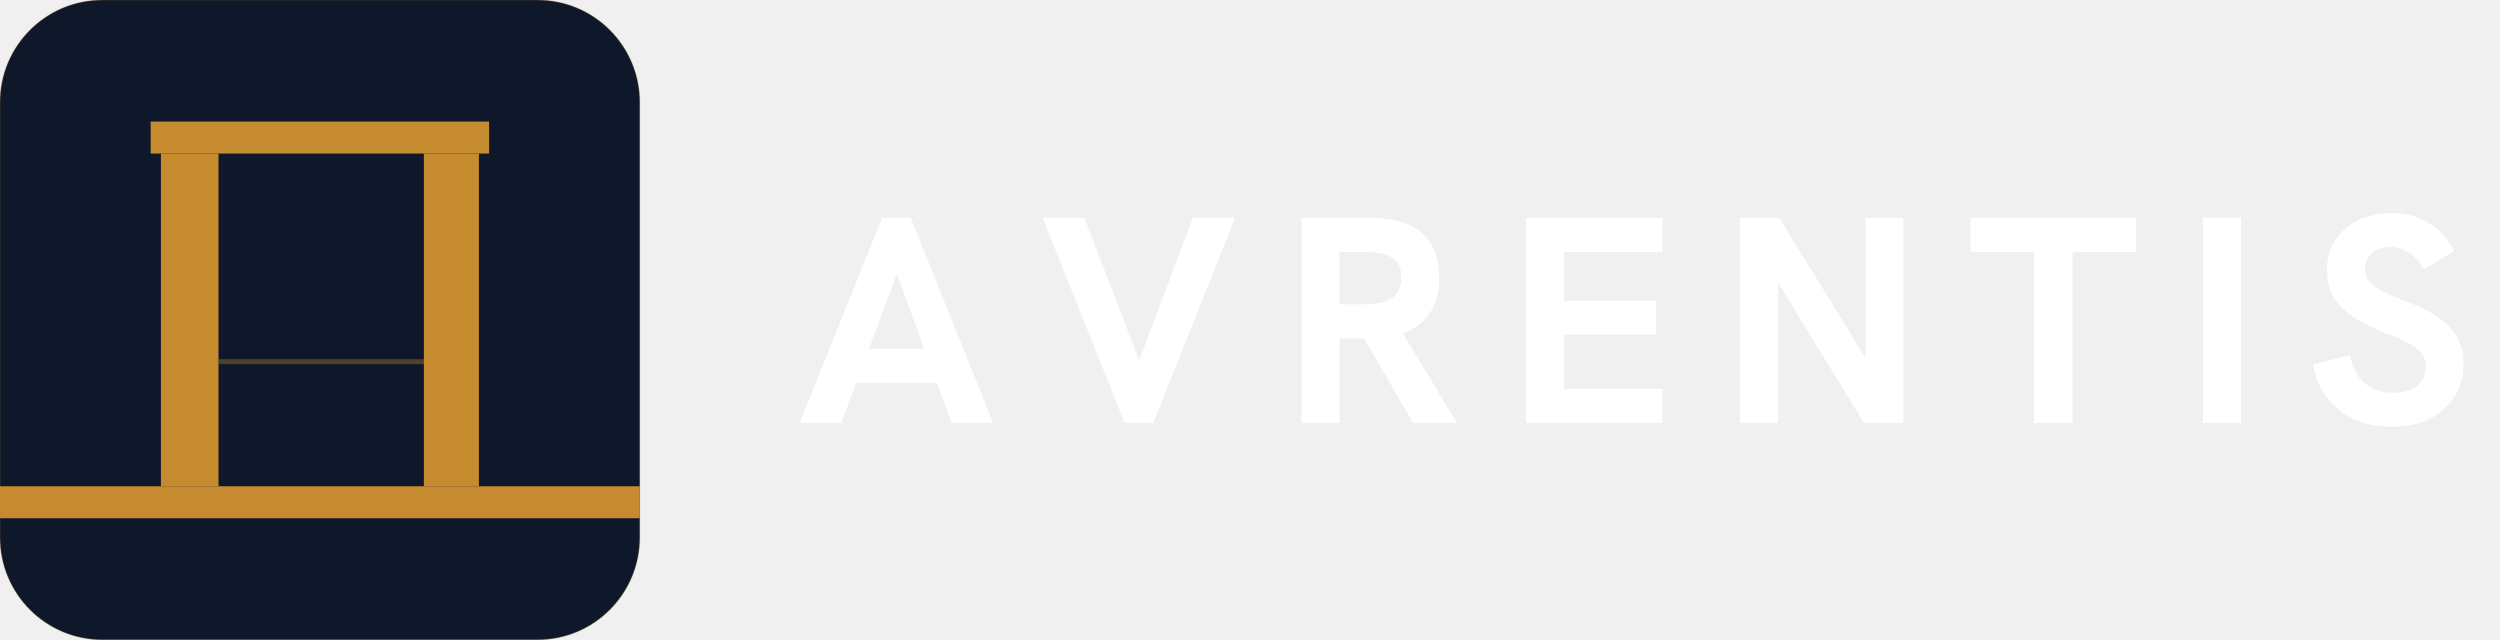
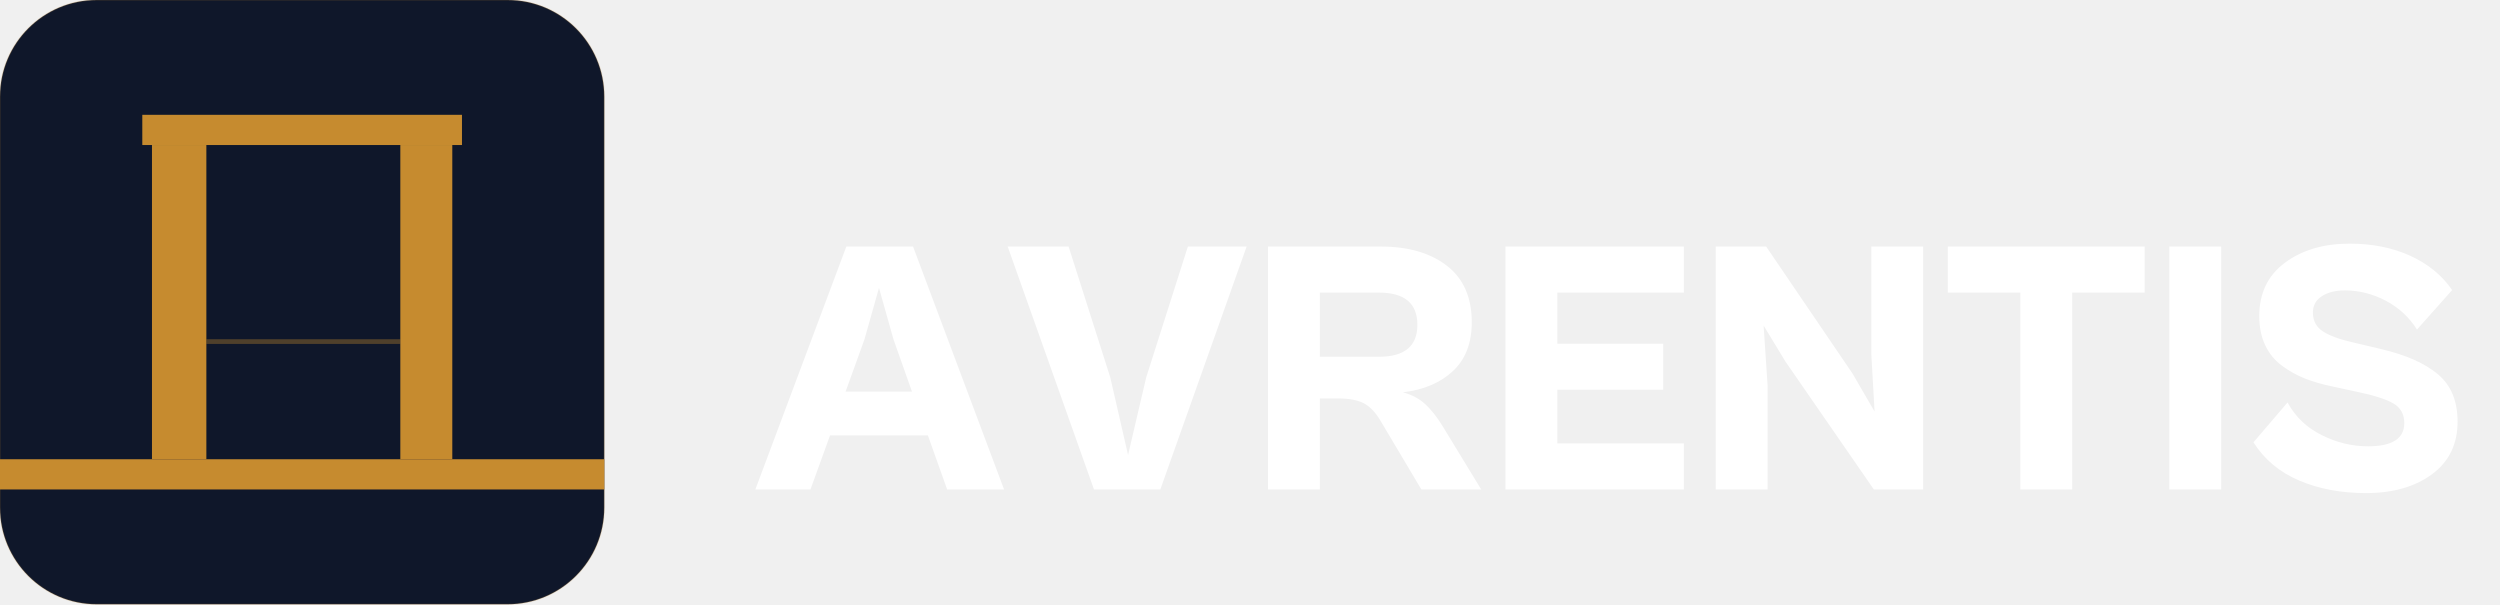
- <svg xmlns="http://www.w3.org/2000/svg" width="1000.3" height="256" viewBox="0 0 1000.3 256">
+ <svg xmlns="http://www.w3.org/2000/svg" width="1059.123" height="256" viewBox="0 0 1059.123 256">
  <g>
    <rect width="256" height="256" rx="40.96" fill="#0f172a" stroke="rgba(198,139,47,0.2)" stroke-width="0.5" />
-     <rect x="60.288" y="48.64" width="135.424" height="12.8" fill="#C68B2F" />
-     <rect x="64.384" y="61.44" width="23.04" height="133.12" fill="#C68B2F" />
-     <rect x="169.6" y="61.44" width="22.016" height="133.12" fill="#C68B2F" />
-     <rect x="87.424" y="143.708" width="82.176" height="2" fill="#C68B2F" opacity="0.35" />
-     <rect x="0" y="194.56" width="256" height="12.8" fill="#C68B2F" />
+     <rect x="60.288" y="48.64" width="135.424" height="12.8" fill="#c68b2f" />
+     <rect x="64.384" y="61.44" width="23.04" height="133.12" fill="#c68b2f" />
+     <rect x="169.6" y="61.44" width="22.016" height="133.12" fill="#c68b2f" />
+     <rect x="87.424" y="143.708" width="82.176" height="2" fill="#c68b2f" opacity="0.35" />
+     <rect x="0" y="194.56" width="256" height="12.8" fill="#c68b2f" />
  </g>
-   <path transform="translate(319.058 0)" d="M17.55 169.22L0.94 169.22L33.91 87.14L45.34 87.14L78.31 169.22L61.71 169.22L39.80 109.63L17.55 169.22M57 153.20L22.61 153.20L27.32 139.54L52.05 139.54L57 153.20M142.37 169.22L130.95 169.22L98.09 87.14L114.82 87.14L139.19 150.49L134.36 150.49L158.27 87.14L175.11 87.14L142.37 169.22M216.91 169.22L201.72 169.22L201.72 87.14L228.81 87.14Q238.82 87.14 244.94 90.02Q251.06 92.91 253.95 98.27Q256.83 103.62 256.83 110.92Q256.83 122.23 250.42 128.41Q244 134.59 232.10 135.30Q229.40 135.42 226.57 135.42Q223.74 135.42 221.74 135.42L216.91 135.42L216.91 169.22M263.90 169.22L246.35 169.22L225.75 133.65L241.29 131.77L263.90 169.22M216.91 100.80L216.91 121.76L227.28 121.76Q231.16 121.76 234.40 120.88Q237.64 119.99 239.64 117.70Q241.64 115.40 241.64 111.16Q241.64 106.80 239.64 104.57Q237.64 102.33 234.40 101.56Q231.16 100.80 227.28 100.80L216.91 100.80M346.10 169.22L291.46 169.22L291.46 87.14L346.10 87.14L346.10 100.80L306.65 100.80L306.65 120.35L343.51 120.35L343.51 133.89L306.65 133.89L306.65 155.56L346.10 155.56L346.10 169.22M392.38 169.22L377.19 169.22L377.19 87.14L392.85 87.14L431.12 149.31L427.35 149.31L427.35 87.14L442.54 87.14L442.54 169.22L426.76 169.22L388.61 106.92L392.38 106.92L392.38 169.22M510.25 169.22L494.83 169.22L494.83 100.80L469.39 100.80L469.39 87.14L535.57 87.14L535.57 100.80L510.25 100.80L510.25 169.22M577.61 169.22L562.42 169.22L562.42 87.14L577.61 87.14L577.61 169.22M638.14 170.75Q625.07 170.75 616.65 163.92Q608.23 157.09 606.46 145.78L621.30 142.13Q622.60 149.67 627.25 153.44Q631.90 157.20 638.73 157.20Q642.38 157.20 645.27 155.97Q648.15 154.73 649.86 152.32Q651.57 149.90 651.57 146.61Q651.57 143.54 649.80 141.31Q648.03 139.07 644.44 137.19Q640.85 135.30 635.43 133.30Q627.66 130.24 622.42 126.76Q617.18 123.29 614.59 118.70Q612 114.10 612 107.86Q612 101.27 615.24 96.20Q618.48 91.14 624.30 88.20Q630.13 85.25 637.91 85.25Q646.15 85.25 652.57 89.08Q658.98 92.91 662.87 100.44L650.74 107.86Q648.27 103.39 644.91 101.09Q641.56 98.80 637.43 98.80Q634.49 98.80 632.19 99.91Q629.90 101.03 628.54 102.98Q627.19 104.92 627.19 107.51Q627.19 110.22 628.78 112.34Q630.37 114.46 633.96 116.40Q637.55 118.34 643.32 120.46Q650.98 123.29 656.10 126.70Q661.22 130.12 663.93 134.65Q666.64 139.19 666.64 145.66Q666.64 152.97 663.05 158.68Q659.46 164.39 653.10 167.57Q646.74 170.75 638.14 170.75" fill="#ffffff" />
+   <path transform="translate(319.232 0)" d="M32.41 184.47L24.12 207.36L0.77 207.36L39.32 104.45L67.58 104.45L106.14 207.36L82.02 207.36L73.88 184.47L32.41 184.47M53.15 121.96L47 143.77L39.01 165.89L67.12 165.89L59.29 143.77L53.15 121.96M208.90 104.45L172.34 207.36L144.23 207.36L107.67 104.45L133.48 104.45L151.14 159.90L158.67 192.77L166.35 159.90L184.01 104.45L208.90 104.45M239.92 168.81L239.92 207.36L217.96 207.36L217.96 104.45L265.73 104.45Q283.24 104.45 293.76 112.59Q304.28 120.73 304.28 136.55Q304.28 149.76 296.29 157.21Q288.31 164.66 275.10 166.20Q280.78 167.73 284.54 171.19Q288.31 174.64 291.99 180.63L308.28 207.36L282.93 207.36L265.57 178.18Q262.50 172.95 258.59 170.88Q254.67 168.81 247.91 168.81L239.92 168.81M264.96 123.96L239.92 123.96L239.92 151.14L264.96 151.14Q281.24 151.14 281.24 137.63Q281.24 123.96 264.96 123.96M394.14 187.85L394.14 207.36L318.57 207.36L318.57 104.45L394.14 104.45L394.14 123.96L340.53 123.96L340.53 145.61L385.38 145.61L385.38 165.12L340.53 165.12L340.53 187.85L394.14 187.85M429.62 163.43L429.62 207.36L407.65 207.36L407.65 104.45L429 104.45L465.56 158.21L474.93 174.34L473.55 150.07L473.55 104.45L495.51 104.45L495.51 207.36L474.62 207.36L437.15 153.14L427.93 137.93L429.62 163.43M558.64 123.96L558.64 207.36L536.68 207.36L536.68 123.96L505.96 123.96L505.96 104.45L589.36 104.45L589.36 123.96L558.64 123.96M621.77 104.45L621.77 207.36L599.81 207.36L599.81 104.45L621.77 104.45M683.06 208.90Q667.39 208.90 654.87 203.60Q642.36 198.30 635.44 187.39L649.88 170.50Q654.80 179.56 664.32 184.32Q673.84 189.08 683.98 189.08Q699.34 189.08 699.34 179.25Q699.34 173.57 694.66 170.88Q689.97 168.19 678.91 165.89L668.93 163.74Q662.32 162.36 657.25 160.36Q652.19 158.36 647.58 154.98Q642.97 151.60 640.44 146.30Q637.90 141 637.90 133.94Q637.90 119.35 648.81 111.28Q659.71 103.22 676.15 103.22Q690.59 103.22 701.88 108.36Q713.16 113.51 719.62 122.88L704.72 139.62Q699.80 131.79 691.51 127.41Q683.21 123.03 674.15 123.03Q668.16 123.03 664.40 125.49Q660.63 127.95 660.63 132.40Q660.63 137.63 664.86 140.39Q669.08 143.16 677.99 145.15L689.66 147.92Q705.33 151.60 713.63 158.59Q721.92 165.58 721.92 178.64Q721.92 192.92 711.09 200.91Q700.26 208.90 683.06 208.90" fill="#ffffff" />
</svg>
